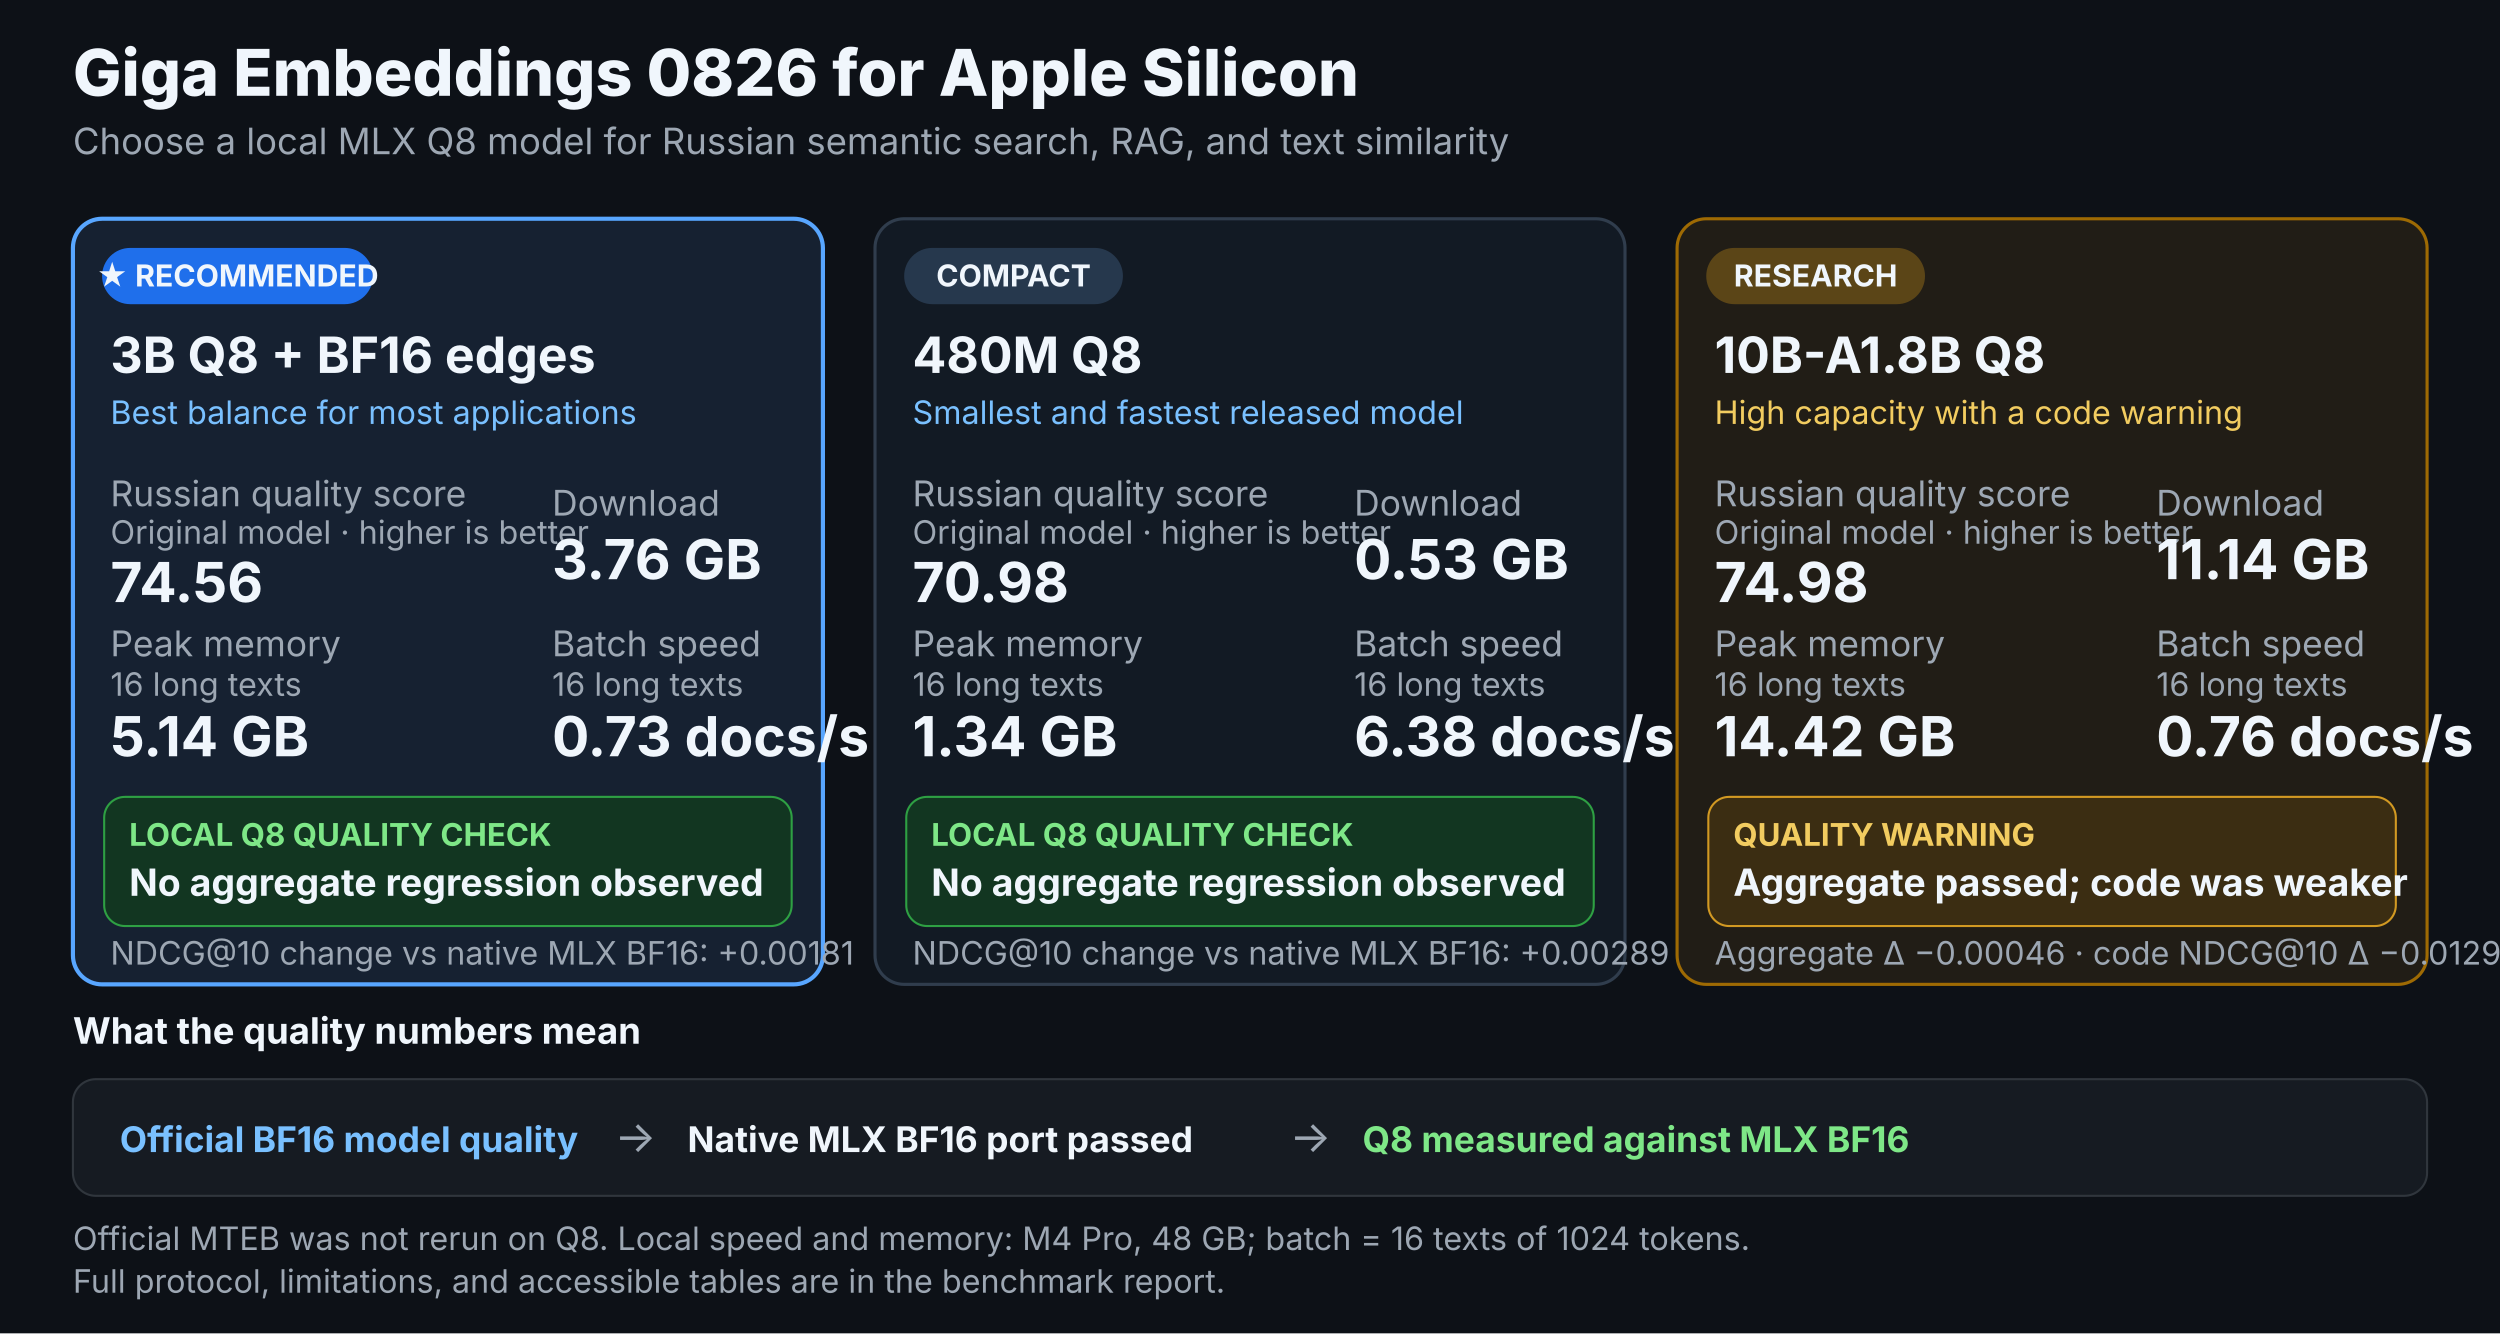
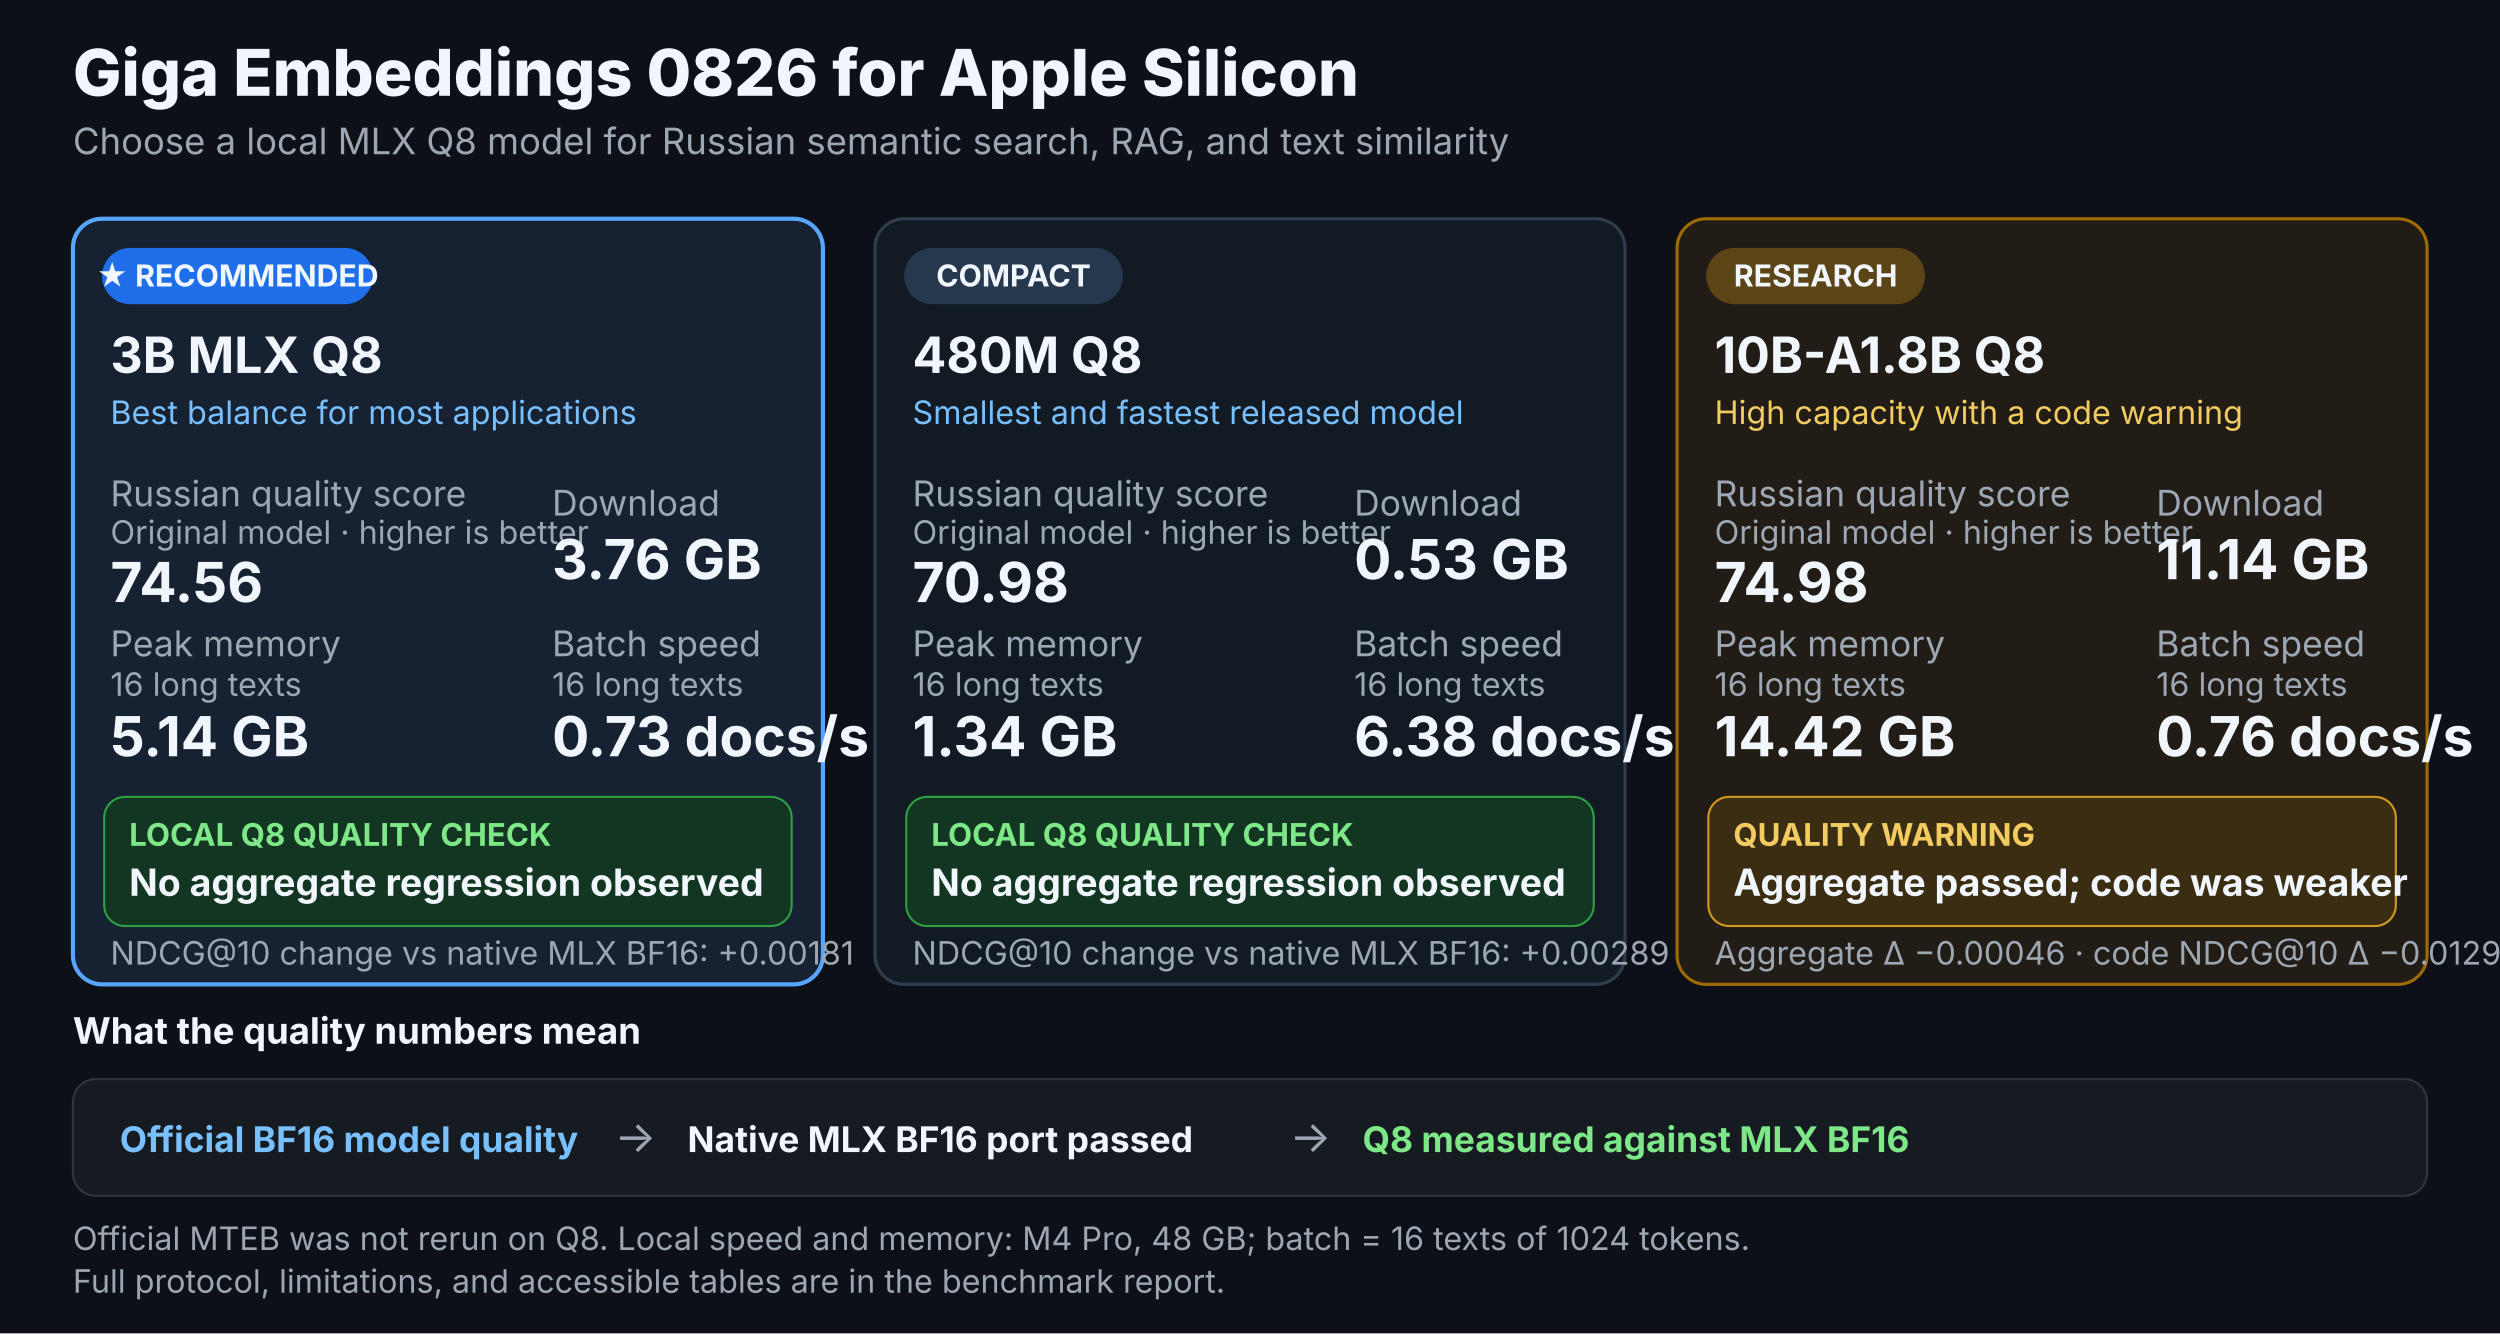
<svg xmlns="http://www.w3.org/2000/svg" width="2400" height="1280" viewBox="0 0 2400 1280" role="img" aria-labelledby="title desc">
  <rect width="2400" height="1280" fill="#0d1117" />
  <style>
    text { font-family: -apple-system, BlinkMacSystemFont, "Segoe UI", sans-serif; fill: #f0f6fc; }
    .muted { fill: #9da7b3; }
    .blue { fill: #79c0ff; }
    .green { fill: #7ee787; }
    .amber { fill: #f2cc60; }
    .small { font-size: 31px; }
    .label { font-size: 34px; fill: #9da7b3; }
    .value { font-size: 53px; font-weight: 700; }
    .card-title { font-size: 48px; font-weight: 750; }
  </style>
  <text x="70" y="92" font-size="62" font-weight="760">Giga Embeddings 0826 for Apple Silicon</text>
  <text x="70" y="148" font-size="35" class="muted">Choose a local MLX Q8 model for Russian semantic search, RAG, and text similarity</text>
  <g transform="translate(70 210)">
    <rect width="720" height="735" rx="28" fill="#162131" stroke="#58a6ff" stroke-width="4" />
    <rect x="28" y="28" width="260" height="54" rx="27" fill="#1f6feb" />
    <text x="158" y="65" font-size="29" font-weight="700" text-anchor="middle">★ RECOMMENDED</text>
-     <text x="36" y="148" class="card-title">3B Q8 + BF16 edges</text>
+     <text x="36" y="148" class="card-title">3B MLX Q8</text>
    <text x="36" y="197" font-size="31" class="blue">Best balance for most applications</text>
    <text x="36" y="276" class="label">Russian quality score</text>
    <text x="36" y="312" class="small muted">Original model · higher is better</text>
    <text x="36" y="368" class="value">74.56</text>
    <text x="460" y="285" class="label">Download</text>
    <text x="460" y="346" class="value">3.76 GB</text>
    <text x="36" y="420" class="label">Peak memory</text>
    <text x="36" y="458" class="small muted">16 long texts</text>
    <text x="36" y="516" class="value">5.14 GB</text>
    <text x="460" y="420" class="label">Batch speed</text>
    <text x="460" y="458" class="small muted">16 long texts</text>
    <text x="460" y="516" class="value">0.73 docs/s</text>
    <rect x="30" y="555" width="660" height="124" rx="20" fill="#123621" stroke="#2ea043" stroke-width="2" />
    <text x="54" y="602" font-size="30" class="green" font-weight="700">LOCAL Q8 QUALITY CHECK</text>
    <text x="54" y="650" font-size="36" font-weight="700">No aggregate regression observed</text>
    <text x="36" y="716" class="small muted">NDCG@10 change vs native MLX BF16: +0.00181</text>
  </g>
  <g transform="translate(840 210)">
    <rect width="720" height="735" rx="28" fill="#121a24" stroke="#303d4d" stroke-width="3" />
    <rect x="28" y="28" width="210" height="54" rx="27" fill="#26384d" />
    <text x="133" y="65" font-size="29" font-weight="700" text-anchor="middle">COMPACT</text>
    <text x="36" y="148" class="card-title">480M Q8</text>
    <text x="36" y="197" font-size="31" class="blue">Smallest and fastest released model</text>
    <text x="36" y="276" class="label">Russian quality score</text>
    <text x="36" y="312" class="small muted">Original model · higher is better</text>
    <text x="36" y="368" class="value">70.98</text>
    <text x="460" y="285" class="label">Download</text>
    <text x="460" y="346" class="value">0.53 GB</text>
    <text x="36" y="420" class="label">Peak memory</text>
    <text x="36" y="458" class="small muted">16 long texts</text>
    <text x="36" y="516" class="value">1.34 GB</text>
    <text x="460" y="420" class="label">Batch speed</text>
    <text x="460" y="458" class="small muted">16 long texts</text>
    <text x="460" y="516" class="value">6.38 docs/s</text>
    <rect x="30" y="555" width="660" height="124" rx="20" fill="#123621" stroke="#2ea043" stroke-width="2" />
    <text x="54" y="602" font-size="30" class="green" font-weight="700">LOCAL Q8 QUALITY CHECK</text>
    <text x="54" y="650" font-size="36" font-weight="700">No aggregate regression observed</text>
    <text x="36" y="716" class="small muted">NDCG@10 change vs native MLX BF16: +0.00289</text>
  </g>
  <g transform="translate(1610 210)">
    <rect width="720" height="735" rx="28" fill="#211d16" stroke="#9e6a03" stroke-width="3" />
    <rect x="28" y="28" width="210" height="54" rx="27" fill="#5b4517" />
    <text x="133" y="65" font-size="29" font-weight="700" text-anchor="middle">RESEARCH</text>
    <text x="36" y="148" class="card-title">10B-A1.8B Q8</text>
    <text x="36" y="197" font-size="31" class="amber">High capacity with a code warning</text>
    <text x="36" y="276" class="label">Russian quality score</text>
    <text x="36" y="312" class="small muted">Original model · higher is better</text>
    <text x="36" y="368" class="value">74.98</text>
    <text x="460" y="285" class="label">Download</text>
    <text x="460" y="346" class="value">11.14 GB</text>
    <text x="36" y="420" class="label">Peak memory</text>
    <text x="36" y="458" class="small muted">16 long texts</text>
    <text x="36" y="516" class="value">14.42 GB</text>
    <text x="460" y="420" class="label">Batch speed</text>
    <text x="460" y="458" class="small muted">16 long texts</text>
    <text x="460" y="516" class="value">0.76 docs/s</text>
    <rect x="30" y="555" width="660" height="124" rx="20" fill="#3b2d12" stroke="#d29922" stroke-width="2" />
    <text x="54" y="602" font-size="30" class="amber" font-weight="700">QUALITY WARNING</text>
    <text x="54" y="650" font-size="36" font-weight="700">Aggregate passed; code was weaker</text>
    <text x="36" y="716" class="small muted">Aggregate Δ −0.00046 · code NDCG@10 Δ −0.01297</text>
  </g>
  <g transform="translate(70 1002)">
    <text x="0" y="0" font-size="35" font-weight="700">What the quality numbers mean</text>
    <rect x="0" y="34" width="2260" height="112" rx="22" fill="#161b22" stroke="#30363d" stroke-width="2" />
    <text x="45" y="104" font-size="34" class="blue" font-weight="700">Official BF16 model quality</text>
    <text x="520" y="104" font-size="42" class="muted">→</text>
    <text x="590" y="104" font-size="34" font-weight="700">Native MLX BF16 port passed</text>
    <text x="1168" y="104" font-size="42" class="muted">→</text>
    <text x="1238" y="104" font-size="34" class="green" font-weight="700">Q8 measured against MLX BF16</text>
    <text x="0" y="198" class="small muted">Official MTEB was not rerun on Q8. Local speed and memory: M4 Pro, 48 GB; batch = 16 texts of 1024 tokens.</text>
    <text x="0" y="239" class="small muted">Full protocol, limitations, and accessible tables are in the benchmark report.</text>
  </g>
</svg>
